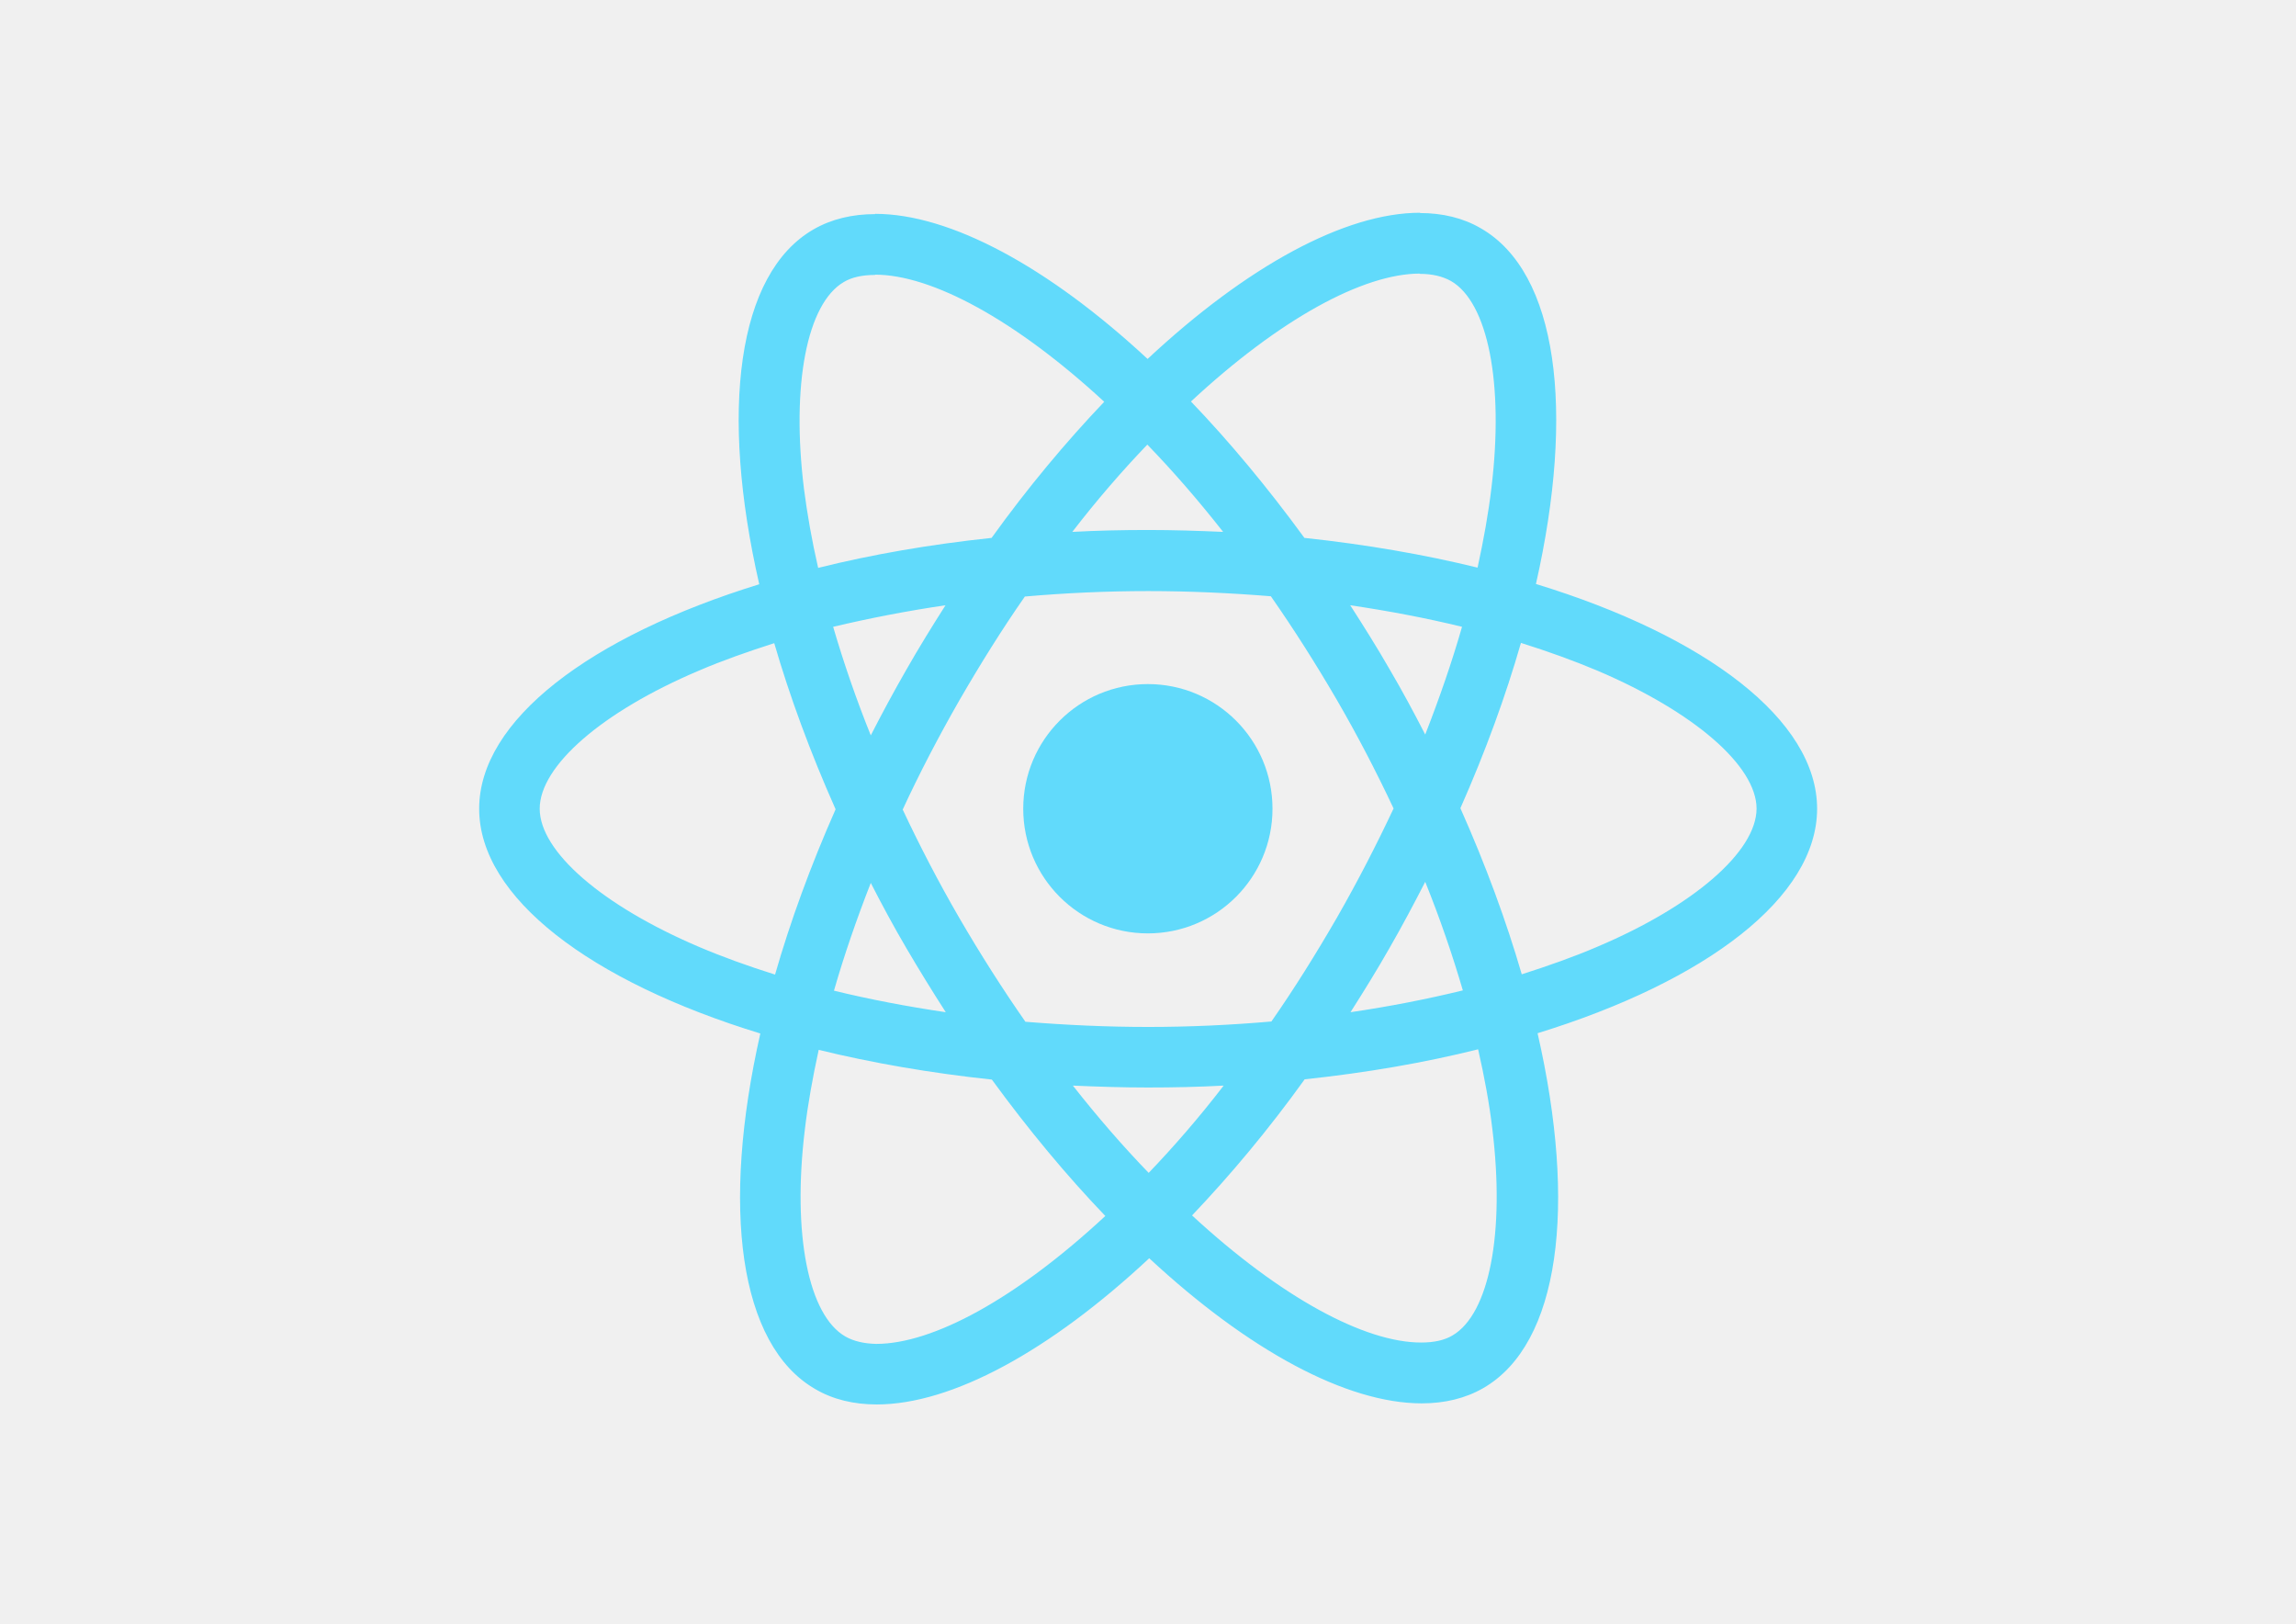
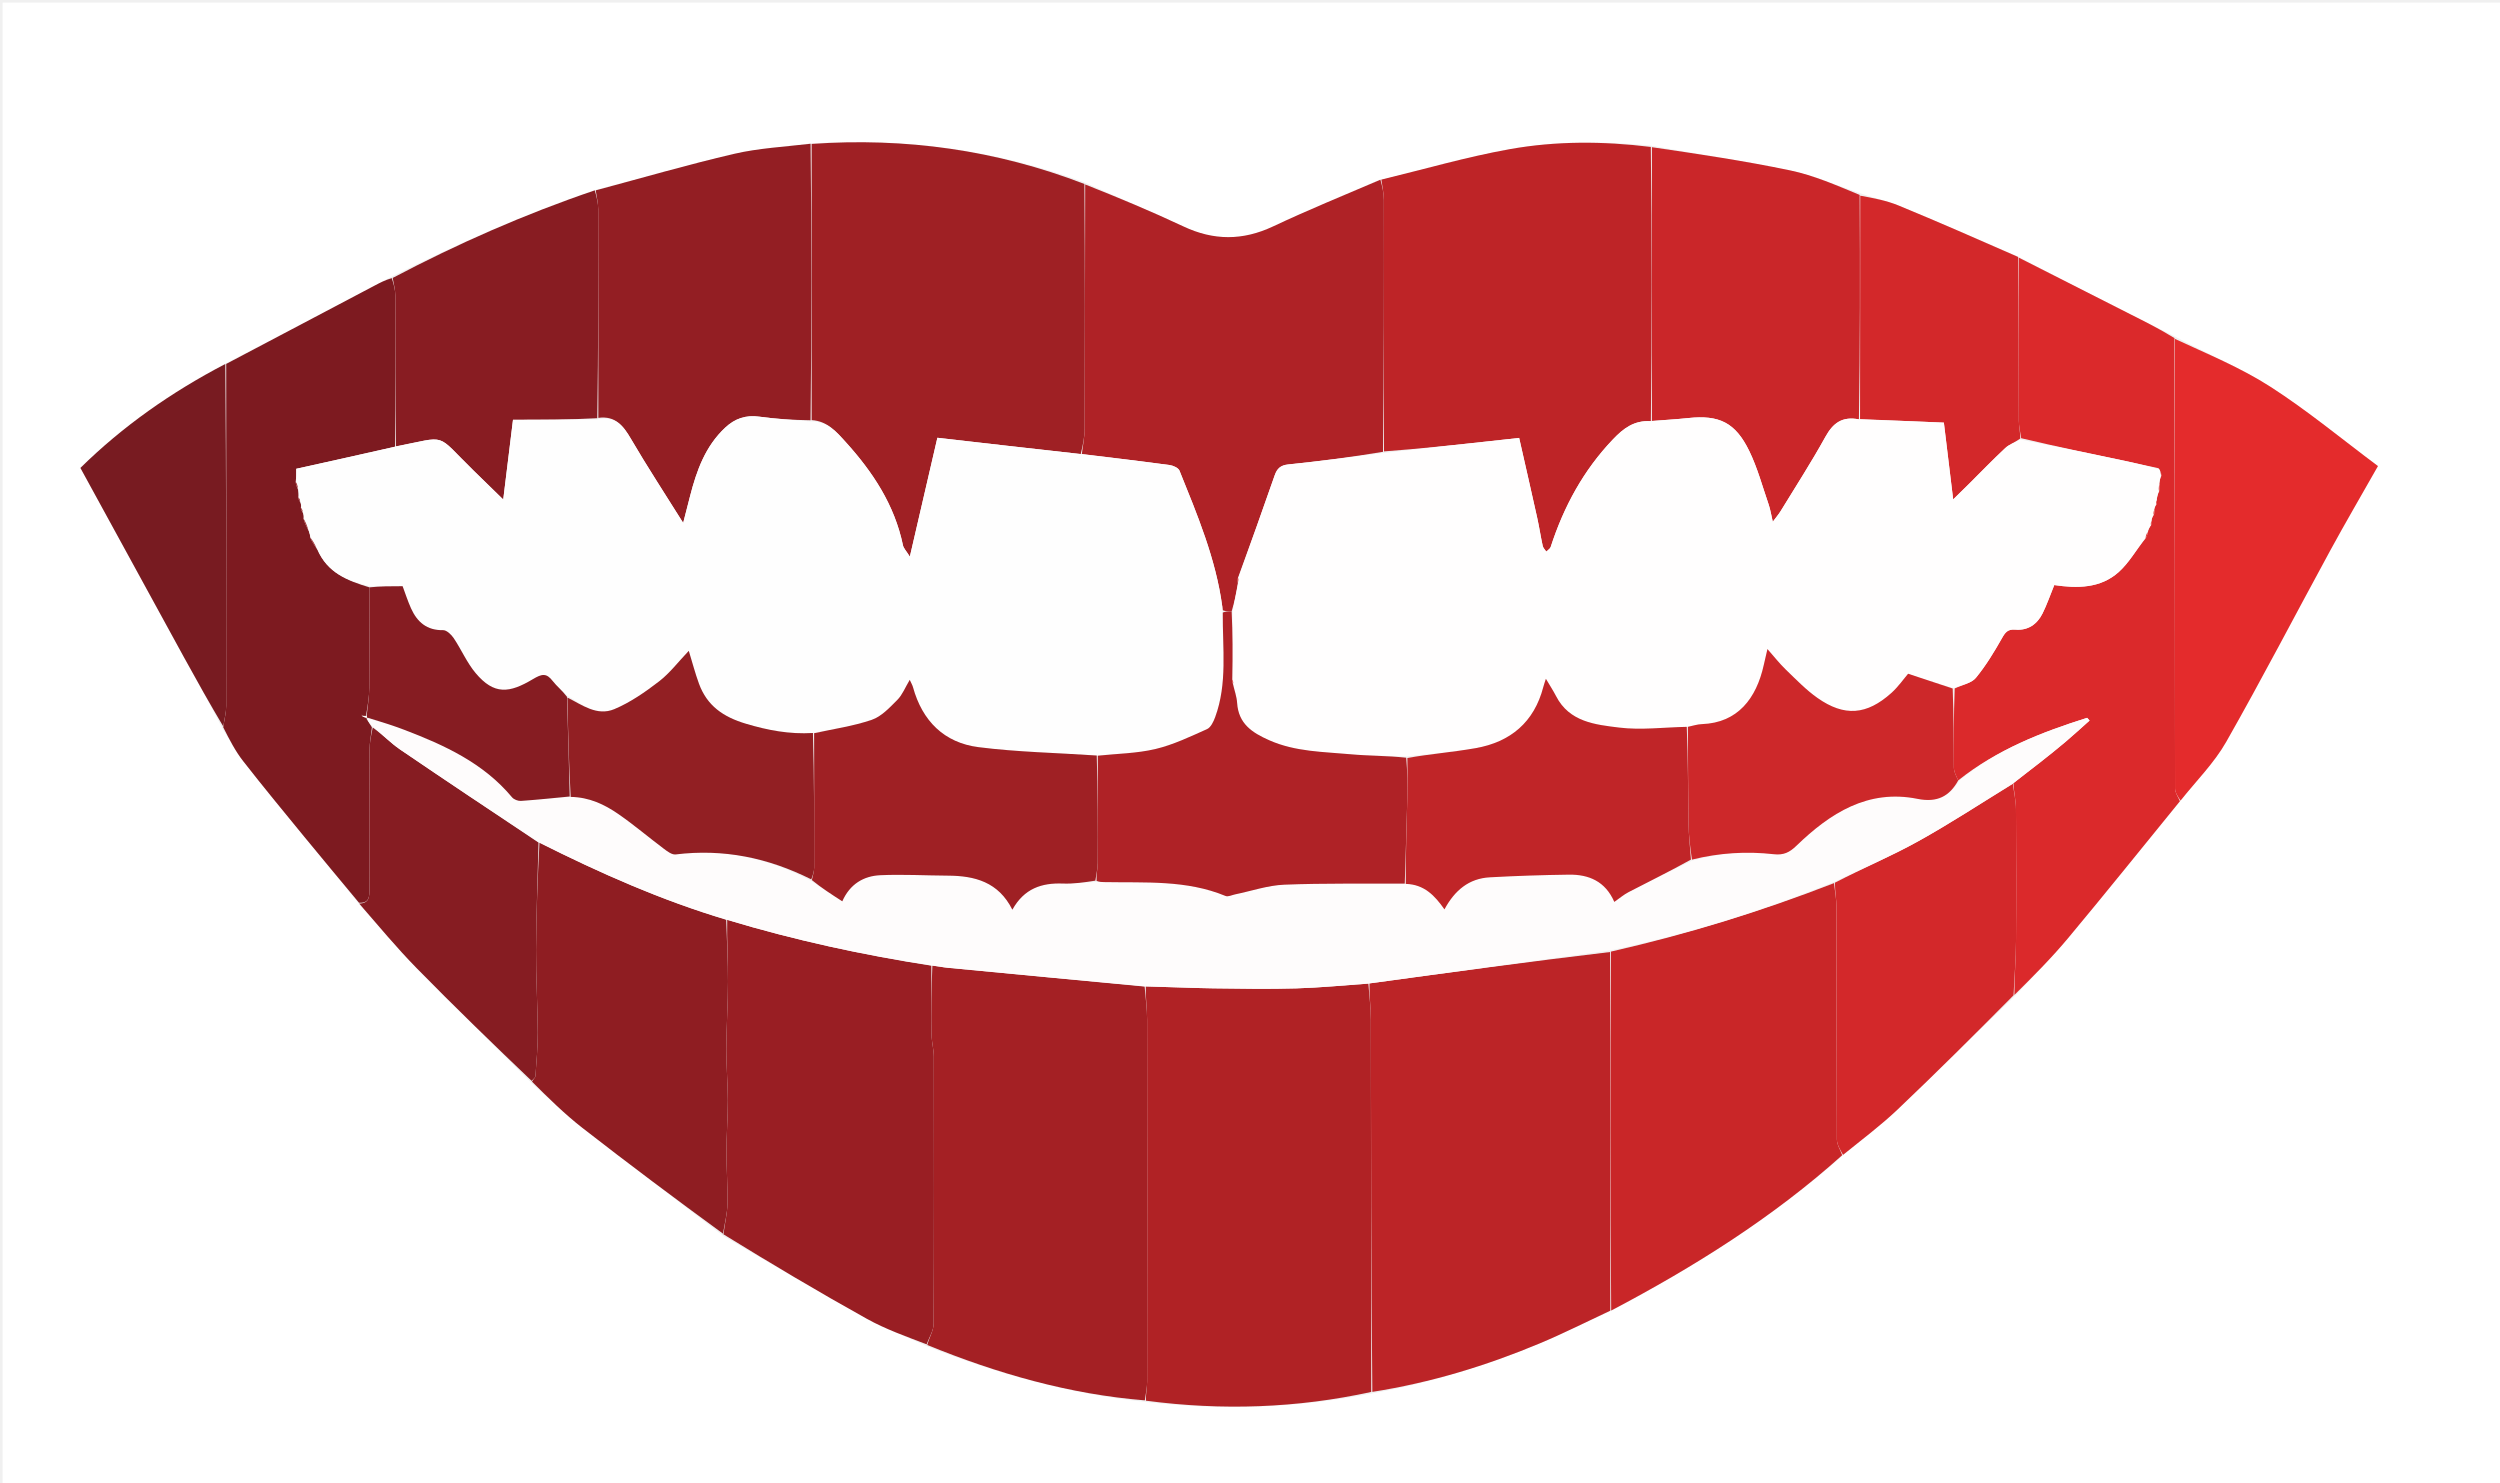
- <svg xmlns="http://www.w3.org/2000/svg" viewBox="0 0 841.9 595.3">
-   <g fill="#61DAFB">
-     <path d="M666.3 296.5c0-32.5-40.7-63.3-103.1-82.4 14.4-63.6 8-114.2-20.2-130.4-6.5-3.8-14.1-5.6-22.4-5.6v22.3c4.6 0 8.3.9 11.4 2.6 13.6 7.8 19.5 37.5 14.9 75.7-1.1 9.4-2.9 19.3-5.1 29.4-19.6-4.8-41-8.5-63.5-10.9-13.5-18.5-27.5-35.3-41.6-50 32.6-30.3 63.2-46.9 84-46.9V78c-27.5 0-63.5 19.6-99.9 53.6-36.4-33.8-72.4-53.2-99.9-53.2v22.3c20.7 0 51.4 16.5 84 46.6-14 14.7-28 31.4-41.3 49.9-22.6 2.4-44 6.1-63.6 11-2.3-10-4-19.7-5.2-29-4.7-38.2 1.1-67.9 14.6-75.8 3-1.8 6.9-2.6 11.5-2.6V78.5c-8.4 0-16 1.8-22.6 5.6-28.1 16.2-34.4 66.7-19.9 130.1-62.2 19.2-102.7 49.9-102.7 82.3 0 32.5 40.7 63.3 103.1 82.4-14.4 63.6-8 114.2 20.2 130.4 6.5 3.8 14.1 5.6 22.5 5.6 27.5 0 63.5-19.6 99.9-53.6 36.4 33.8 72.4 53.2 99.9 53.2 8.4 0 16-1.8 22.6-5.6 28.1-16.2 34.4-66.7 19.9-130.1 62-19.1 102.5-49.9 102.5-82.3zm-130.2-66.7c-3.7 12.9-8.3 26.2-13.5 39.5-4.1-8-8.4-16-13.1-24-4.6-8-9.5-15.8-14.4-23.4 14.2 2.1 27.9 4.7 41 7.9zm-45.8 106.5c-7.8 13.5-15.8 26.3-24.1 38.2-14.9 1.3-30 2-45.2 2-15.1 0-30.2-.7-45-1.9-8.3-11.9-16.4-24.6-24.2-38-7.6-13.1-14.5-26.4-20.8-39.8 6.2-13.4 13.2-26.8 20.7-39.9 7.8-13.5 15.8-26.3 24.1-38.2 14.9-1.3 30-2 45.2-2 15.1 0 30.2.7 45 1.9 8.3 11.9 16.4 24.6 24.2 38 7.6 13.1 14.5 26.4 20.8 39.8-6.3 13.4-13.2 26.8-20.7 39.9zm32.3-13c5.4 13.4 10 26.8 13.8 39.8-13.1 3.2-26.9 5.9-41.2 8 4.9-7.7 9.8-15.6 14.4-23.7 4.6-8 8.9-16.1 13-24.1zM421.2 430c-9.3-9.6-18.6-20.3-27.8-32 9 .4 18.2.7 27.5.7 9.4 0 18.7-.2 27.8-.7-9 11.7-18.3 22.4-27.5 32zm-74.4-58.9c-14.2-2.1-27.9-4.7-41-7.9 3.7-12.9 8.3-26.2 13.5-39.5 4.1 8 8.4 16 13.1 24 4.7 8 9.5 15.8 14.4 23.4zM420.7 163c9.3 9.6 18.6 20.3 27.8 32-9-.4-18.2-.7-27.5-.7-9.4 0-18.7.2-27.8.7 9-11.7 18.3-22.4 27.5-32zm-74 58.9c-4.9 7.7-9.8 15.6-14.4 23.7-4.6 8-8.9 16-13 24-5.4-13.4-10-26.8-13.8-39.8 13.1-3.1 26.9-5.8 41.2-7.9zm-90.5 125.2c-35.4-15.1-58.3-34.9-58.3-50.6 0-15.7 22.9-35.6 58.3-50.6 8.6-3.7 18-7 27.7-10.1 5.7 19.6 13.2 40 22.5 60.9-9.2 20.8-16.6 41.1-22.2 60.6-9.9-3.1-19.3-6.5-28-10.2zM310 490c-13.6-7.8-19.5-37.5-14.9-75.7 1.1-9.4 2.9-19.3 5.1-29.4 19.6 4.8 41 8.5 63.5 10.9 13.5 18.5 27.5 35.3 41.6 50-32.6 30.3-63.2 46.9-84 46.9-4.5-.1-8.3-1-11.3-2.7zm237.2-76.2c4.7 38.2-1.1 67.9-14.6 75.8-3 1.8-6.9 2.6-11.5 2.6-20.7 0-51.4-16.5-84-46.6 14-14.7 28-31.4 41.3-49.9 22.6-2.4 44-6.1 63.6-11 2.3 10.1 4.1 19.8 5.2 29.1zm38.5-66.7c-8.6 3.7-18 7-27.7 10.1-5.7-19.6-13.2-40-22.5-60.9 9.2-20.8 16.6-41.1 22.2-60.6 9.9 3.1 19.3 6.5 28.1 10.2 35.4 15.1 58.3 34.9 58.3 50.6-.1 15.7-23 35.6-58.4 50.6zM320.8 78.4z" />
-     <circle cx="420.9" cy="296.5" r="45.7" />
-     <path d="M520.5 78.1z" />
-   </g>
+ <svg xmlns="http://www.w3.org/2000/svg" version="1.1" id="Layer_1" x="0px" y="0px" width="100%" viewBox="0 0 961 570" enable-background="new 0 0 961 570" xml:space="preserve">
+   <path fill="#FFFFFF" opacity="1" stroke="none" d=" M625,571   C416.667,571 208.833,571 1,571   C1,381 1,191 1,1   C321.333,1 641.667,1 962,1   C962,191 962,381 962,571   C849.833,571 737.667,571 625,571  M204.397,416.375   C210.861,422.119 217.039,428.231 223.846,433.535   C241.668,447.421 259.764,460.954 278.119,475.147   C296.489,485.796 314.735,496.667 333.289,506.984   C340.491,510.988 348.39,513.741 356.475,517.571   C383.45,528.039 411.073,535.947 440.832,538.941   C469.773,542.294 498.545,541.298 527.983,535.525   C549.987,531.5 571.275,525.021 591.883,516.397   C601.067,512.555 609.967,508.033 619.679,503.729   C651.278,486.967 681.421,468.045 708.768,443.809   C715.657,438.082 722.883,432.711 729.367,426.556   C744.438,412.25 759.152,397.566 774.63,382.78   C781.402,375.447 788.493,368.38 794.881,360.727   C809.423,343.304 823.621,325.593 838.433,307.517   C844.264,300.117 851.127,293.303 855.732,285.205   C869.554,260.897 882.432,236.053 895.809,211.489   C901.526,200.993 907.565,190.672 914.09,179.154   C900.279,168.851 887.073,157.874 872.736,148.659   C861.228,141.263 848.348,136.003 835.717,129.195   C830.128,126.404 824.525,123.638 818.951,120.817   C804.625,113.565 790.312,106.289 775.521,98.514   C760.288,91.977 745.114,85.3 729.789,78.986   C725.104,77.056 720.008,76.121 714.657,74.14   C705.857,71.205 697.238,67.409 688.22,65.518   C670.597,61.824 652.751,59.194 634.144,55.932   C616.16,54.22 598.096,54.166 580.368,57.336   C563.745,60.307 547.443,65.069 530.259,69.12   C516.606,75.067 502.812,80.712 489.345,87.052   C477.697,92.535 466.544,92.519 454.934,87.055   C442.498,81.201 429.79,75.925 416.609,70.032   C382.796,57.607 347.91,52.816 311.167,55.189   C301.495,56.451 291.644,56.941 282.19,59.142   C264.338,63.297 246.716,68.437 228.265,73.186   C201.621,82.347 175.911,93.684 150.071,106.574   C148.046,107.647 146.022,108.722 143.996,109.791   C124.984,119.823 105.971,129.853 86.244,139.964   C65.875,150.742 47.194,163.835 30.907,179.874   C44.311,204.385 57.525,228.584 70.779,252.761   C75.723,261.778 80.761,270.743 85.743,280.402   C88.283,284.457 90.5,288.766 93.428,292.52   C101.101,302.358 109.048,311.984 116.957,321.637   C123.919,330.133 130.977,338.551 138.151,347.66   C145.474,355.854 152.499,364.341 160.185,372.18   C174.624,386.906 189.445,401.257 204.397,416.375  z" />
+   <path fill="#BC2427" opacity="1" stroke="none" d=" M618.995,503.819   C609.967,508.033 601.067,512.555 591.883,516.397   C571.275,525.021 549.987,531.5 527.523,535.04   C527.042,487.017 527.048,439.479 526.957,391.941   C526.948,387.333 526.332,382.725 526.423,378.017   C557.514,373.764 588.181,369.611 618.89,365.959   C618.953,412.247 618.974,458.033 618.995,503.819  z" />
+   <path fill="#B02225" opacity="1" stroke="none" d=" M525.998,378.118   C526.332,382.725 526.948,387.333 526.957,391.941   C527.048,439.479 527.042,487.017 527.098,535.064   C498.545,541.298 469.773,542.294 440.486,538.425   C440.426,535.623 440.961,533.338 440.963,531.052   C441.012,484.733 441.026,438.413 440.956,392.093   C440.95,387.808 440.331,383.523 440.44,379.175   C449.372,379.39 457.859,379.793 466.351,379.914   C476.991,380.066 487.642,380.237 498.274,379.932   C507.525,379.665 516.757,378.748 525.998,378.118  z" />
+   <path fill="#A42024" opacity="1" stroke="none" d=" M439.996,379.238   C440.331,383.523 440.95,387.808 440.956,392.093   C441.026,438.413 441.012,484.733 440.963,531.052   C440.961,533.338 440.426,535.623 440.07,538.302   C411.073,535.947 383.45,528.039 356.434,517.014   C357.262,513.929 358.875,511.406 358.888,508.874   C359.055,474.648 359.022,440.421 358.959,406.195   C358.954,403.413 358.139,400.637 358.097,397.852   C357.962,388.97 358.015,380.086 358.399,371.167   C360.603,371.424 362.394,371.821 364.206,371.995   C389.468,374.427 414.732,376.829 439.996,379.238  z" />
+   <path fill="#9F2024" opacity="1" stroke="none" d=" M311.998,55.319   C347.91,52.816 382.796,57.607 416.85,70.722   C417.061,102.508 417.064,133.603 416.95,164.699   C416.938,167.973 416.239,171.246 415.417,174.536   C396.839,172.472 378.703,170.39 360.328,168.281   C356.843,183.326 353.434,198.044 349.744,213.971   C348.372,211.763 347.339,210.77 347.098,209.612   C343.882,194.098 335.503,181.445 325.109,169.954   C321.582,166.054 318.056,161.838 311.999,161.49   C311.999,125.807 311.999,90.563 311.998,55.319  z" />
+   <path fill="#DB292B" opacity="1" stroke="none" d=" M775.994,99.022   C790.312,106.289 804.625,113.565 818.951,120.817   C824.525,123.638 830.128,126.404 835.875,129.977   C836.021,188.205 835.995,245.651 836.082,303.097   C836.085,304.732 837.305,306.365 837.958,307.999   C823.621,325.593 809.423,343.304 794.881,360.727   C788.493,368.38 781.402,375.447 774.316,382.471   C774.335,375.4 774.899,368.64 774.954,361.877   C775.093,344.947 775.065,328.016 774.943,311.086   C774.92,307.822 774.161,304.564 773.938,301.057   C777.56,298.186 781.011,295.593 784.402,292.926   C787.663,290.36 790.91,287.774 794.074,285.091   C797.185,282.454 800.185,279.684 803.233,276.972   C802.919,276.627 802.604,276.281 802.289,275.935   C784.71,281.494 767.642,288.106 752.759,299.97   C751.901,298.254 751.079,296.636 751.061,295.009   C750.947,284.945 751.015,274.878 751.386,264.643   C754.4,263.21 757.852,262.606 759.536,260.551   C763.368,255.877 766.557,250.618 769.545,245.335   C770.843,243.04 771.816,241.777 774.713,242.026   C779.506,242.439 783.073,240 785.163,235.792   C786.841,232.413 788.068,228.811 789.662,224.898   C798.419,226.2 807.406,226.224 814.472,219.857   C818.445,216.276 821.192,211.333 824.805,206.891   C825.348,205.973 825.577,205.168 825.771,204.036   C826.039,203.142 826.342,202.574 826.875,201.94   C827.128,201.268 827.152,200.663 827.138,199.689   C827.308,198.881 827.515,198.443 827.944,197.93   C828.169,197.257 828.172,196.658 828.136,195.689   C828.302,194.882 828.507,194.444 828.934,193.932   C829.166,193.26 829.175,192.66 829.129,191.663   C829.293,190.511 829.512,189.756 829.982,188.902   C830.217,187.888 830.201,186.975 830.112,185.672   C830.211,184.523 830.382,183.764 830.837,182.911   C830.799,181.862 830.477,180.907 829.741,179.985   C825.18,179.068 821.046,178.059 816.884,177.181   C803.594,174.378 790.294,171.624 776.936,168.445   C776.583,165.931 776.045,163.821 776.038,161.711   C775.973,140.815 775.996,119.918 775.994,99.022  z" />
+   <path fill="#BE2427" opacity="1" stroke="none" d=" M530.999,69.043   C547.443,65.069 563.745,60.307 580.368,57.336   C598.096,54.166 616.16,54.22 634.572,56.488   C634.999,91.962 634.998,126.88 634.587,161.895   C628.121,161.525 624.052,164.669 620.052,168.857   C608.68,180.759 601.116,194.739 596.082,210.257   C595.855,210.957 594.964,211.442 594.383,212.027   C593.915,211.306 593.194,210.64 593.022,209.854   C592.24,206.286 591.703,202.664 590.912,199.097   C588.652,188.9 586.312,178.721 583.96,168.34   C580.051,168.772 576.607,169.16 573.161,169.534   C559.441,171.022 545.72,172.505 532,173.522   C532,140.994 532.023,108.933 531.957,76.872   C531.951,74.262 531.333,71.653 530.999,69.043  z" />
+   <path fill="#AF2226" opacity="1" stroke="none" d=" M530.629,69.082   C531.333,71.653 531.951,74.262 531.957,76.872   C532.023,108.933 532,140.994 531.621,173.678   C519.227,175.74 507.224,177.291 495.189,178.535   C492.233,178.841 490.9,180.108 489.987,182.73   C485.415,195.862 480.719,208.951 475.874,222.13   C475.714,222.75 475.748,223.295 475.82,224.246   C475.178,228.101 474.497,231.55 473.447,234.999   C472.089,234.999 471.101,234.999 470.016,234.589   C469.898,233.846 469.894,233.511 469.85,233.181   C467.379,214.816 460.251,197.901 453.397,180.92   C452.957,179.832 450.928,178.944 449.531,178.754   C438.321,177.235 427.086,175.906 415.858,174.519   C416.239,171.246 416.938,167.973 416.95,164.699   C417.064,133.603 417.061,102.508 417.146,70.905   C429.79,75.925 442.498,81.201 454.934,87.055   C466.544,92.519 477.697,92.535 489.345,87.052   C502.812,80.712 516.606,75.067 530.629,69.082  z" />
+   <path fill="#C92628" opacity="1" stroke="none" d=" M619.337,503.774   C618.974,458.033 618.953,412.247 619.227,365.801   C648.816,359.069 677.275,350.263 705.01,339.47   C705.347,342.836 705.95,345.781 705.957,348.728   C706.027,378.48 705.958,408.232 706.092,437.984   C706.101,440.012 707.431,442.033 708.146,444.057   C681.421,468.045 651.278,486.967 619.337,503.774  z" />
+   <path fill="#991E23" opacity="1" stroke="none" d=" M357.996,371.203   C358.015,380.086 357.962,388.97 358.097,397.852   C358.139,400.637 358.954,403.413 358.959,406.195   C359.022,440.421 359.055,474.648 358.888,508.874   C358.875,511.406 357.262,513.929 356.182,516.76   C348.39,513.741 340.491,510.988 333.289,506.984   C314.735,496.667 296.489,485.796 278.098,474.47   C278.63,470.072 279.575,466.359 279.649,462.629   C279.779,456.027 279.227,449.413 279.243,442.805   C279.259,436.2 279.792,429.595 279.783,422.99   C279.773,416.384 279.165,409.778 279.195,403.173   C279.234,394.569 279.831,385.966 279.839,377.362   C279.847,369.426 279.394,361.49 279.542,353.593   C305.521,361.432 331.586,367.083 357.996,371.203  z" />
+   <path fill="#7D1A20" opacity="1" stroke="none" d=" M86.959,139.884   C105.971,129.853 124.984,119.823 143.996,109.791   C146.022,108.722 148.046,107.647 150.591,106.92   C151.408,109.38 151.948,111.491 151.962,113.606   C152.091,132.923 152.128,152.24 151.848,171.715   C138.959,174.65 126.416,177.428 113.883,180.204   C113.883,182.125 113.883,183.6 113.656,185.243   C113.756,186.273 114.081,187.134 114.599,188.347   C114.817,189.492 114.843,190.285 114.67,191.203   C114.746,191.886 115.019,192.443 115.516,193.303   C115.773,194.098 115.806,194.591 115.646,195.211   C115.722,195.894 115.992,196.45 116.491,197.304   C116.762,198.096 116.804,198.589 116.625,199.283   C117.107,200.988 117.81,202.491 118.718,204.235   C119.065,205.084 119.207,205.691 119.264,206.674   C120.021,208.36 120.863,209.67 121.964,211.234   C125.874,220.298 133.643,223.23 141.992,225.783   C141.995,238.946 142.073,251.662 141.952,264.376   C141.918,267.963 141.304,271.544 140.668,275.191   C139.993,275.236 139.605,275.217 139.13,275.034   C138.943,274.802 138.843,274.735 138.743,274.669   C138.894,274.852 139.046,275.036 139.403,275.396   C140.091,275.733 140.574,275.893 141.042,276.015   C141.028,275.977 140.963,275.928 140.879,276.259   C141.517,277.444 142.239,278.299 142.959,279.566   C142.638,282.762 142.056,285.544 142.043,288.328   C141.959,306.131 141.981,323.933 142.019,341.736   C142.025,344.618 141.977,347.263 137.992,347.003   C130.977,338.551 123.919,330.133 116.957,321.637   C109.048,311.984 101.101,302.358 93.428,292.52   C90.5,288.766 88.283,284.457 85.822,279.59   C86.267,276.335 86.95,273.89 86.953,271.446   C87.004,227.592 86.972,183.738 86.959,139.884  z" />
+   <path fill="#931E23" opacity="1" stroke="none" d=" M311.583,55.254   C311.999,90.563 311.999,125.807 311.571,161.551   C304.72,161.447 298.27,161.05 291.885,160.171   C286.695,159.456 282.51,160.874 278.75,164.401   C271.133,171.545 267.804,180.839 265.293,190.579   C264.497,193.664 263.707,196.751 262.614,201.003   C255.436,189.529 248.723,179.285 242.551,168.724   C239.589,163.655 236.574,159.735 230.001,160.626   C230.001,133.596 230.026,107.041 229.956,80.487   C229.95,78.046 229.332,75.607 228.998,73.168   C246.716,68.437 264.338,63.297 282.19,59.142   C291.644,56.941 301.495,56.451 311.583,55.254  z" />
+   <path fill="#CA2629" opacity="1" stroke="none" d=" M634.997,161.797   C634.998,126.88 634.999,91.962 634.999,56.584   C652.751,59.194 670.597,61.824 688.22,65.518   C697.238,67.409 705.857,71.205 714.849,74.921   C715.029,104.169 715.015,132.636 714.566,161.199   C708.065,159.951 704.579,162.677 701.666,167.95   C696.294,177.671 690.251,187.022 684.454,196.507   C683.725,197.699 682.794,198.767 681.458,200.564   C680.805,197.771 680.521,195.817 679.889,193.983   C677.513,187.088 675.609,179.949 672.447,173.426   C667.091,162.377 660.834,159.433 648.904,160.709   C644.282,161.203 639.633,161.442 634.997,161.797  z" />
+   <path fill="#8F1D22" opacity="1" stroke="none" d=" M279.144,353.554   C279.394,361.49 279.847,369.426 279.839,377.362   C279.831,385.966 279.234,394.569 279.195,403.173   C279.165,409.778 279.773,416.384 279.783,422.99   C279.792,429.595 279.259,436.2 279.243,442.805   C279.227,449.413 279.779,456.027 279.649,462.629   C279.575,466.359 278.63,470.072 277.914,474.211   C259.764,460.954 241.668,447.421 223.846,433.535   C217.039,428.231 210.861,422.119 204.502,415.791   C205.026,414.714 205.777,414.245 205.813,413.726   C206.199,408.128 206.747,402.52 206.718,396.918   C206.663,386.319 206.005,375.721 206.063,365.125   C206.139,351.376 206.67,337.631 207.365,323.922   C230.768,335.67 254.333,346.115 279.144,353.554  z" />
+   <path fill="#E42B2C" opacity="1" stroke="none" d=" M838.196,307.758   C837.305,306.365 836.085,304.732 836.082,303.097   C835.995,245.651 836.021,188.205 836.055,130.276   C848.348,136.003 861.228,141.263 872.736,148.659   C887.073,157.874 900.279,168.851 914.09,179.154   C907.565,190.672 901.526,200.993 895.809,211.489   C882.432,236.053 869.554,260.897 855.732,285.205   C851.127,293.303 844.264,300.117 838.196,307.758  z" />
+   <path fill="#D3282A" opacity="1" stroke="none" d=" M708.457,443.933   C707.431,442.033 706.101,440.012 706.092,437.984   C705.958,408.232 706.027,378.48 705.957,348.728   C705.95,345.781 705.347,342.836 705.337,339.308   C716.215,333.669 727.046,329.1 737.268,323.431   C749.694,316.539 761.607,308.721 773.741,301.303   C774.161,304.564 774.92,307.822 774.943,311.086   C775.065,328.016 775.093,344.947 774.954,361.877   C774.899,368.64 774.335,375.4 774.006,382.598   C759.152,397.566 744.438,412.25 729.367,426.556   C722.883,432.711 715.657,438.082 708.457,443.933  z" />
+   <path fill="#881C22" opacity="1" stroke="none" d=" M228.632,73.177   C229.332,75.607 229.95,78.046 229.956,80.487   C230.026,107.041 230.001,133.596 229.59,160.757   C218.588,161.364 207.996,161.364 197.197,161.364   C195.897,171.991 194.741,181.436 193.446,192.017   C189.137,187.813 185.628,184.39 182.119,180.967   C166.919,166.137 172.606,167.692 152.192,171.557   C152.128,152.24 152.091,132.923 151.962,113.606   C151.948,111.491 151.408,109.38 150.952,106.834   C175.911,93.684 201.621,82.347 228.632,73.177  z" />
+   <path fill="#861C22" opacity="1" stroke="none" d=" M207.005,323.884   C206.67,337.631 206.139,351.376 206.063,365.125   C206.005,375.721 206.663,386.319 206.718,396.918   C206.747,402.52 206.199,408.128 205.813,413.726   C205.777,414.245 205.026,414.714 204.357,415.485   C189.445,401.257 174.624,386.906 160.185,372.18   C152.499,364.341 145.474,355.854 138.071,347.331   C141.977,347.263 142.025,344.618 142.019,341.736   C141.981,323.933 141.959,306.131 142.043,288.328   C142.056,285.544 142.638,282.762 143.276,279.659   C146.979,282.279 150.11,285.59 153.788,288.099   C171.446,300.146 189.252,311.976 207.005,323.884  z" />
+   <path fill="#D3282A" opacity="1" stroke="none" d=" M715.001,161.103   C715.015,132.636 715.029,104.169 715.072,75.216   C720.008,76.121 725.104,77.056 729.789,78.986   C745.114,85.3 760.288,91.977 775.758,98.768   C775.996,119.918 775.973,140.815 776.038,161.711   C776.045,163.821 776.583,165.931 776.589,168.573   C774.462,170.125 772.324,170.829 770.833,172.223   C765.968,176.771 761.343,181.575 756.618,186.273   C754.944,187.937 753.246,189.576 750.798,191.972   C749.503,181.288 748.369,171.923 747.222,162.46   C736.214,161.997 725.607,161.55 715.001,161.103  z" />
+   <path fill="#781B21" opacity="1" stroke="none" d=" M86.602,139.924   C86.972,183.738 87.004,227.592 86.953,271.446   C86.95,273.89 86.267,276.335 85.829,279.255   C80.761,270.743 75.723,261.778 70.779,252.761   C57.525,228.584 44.311,204.385 30.907,179.874   C47.194,163.835 65.875,150.742 86.602,139.924  z" />
+   <path fill="#FEFCFC" opacity="1" stroke="none" d=" M207.365,323.922   C189.252,311.976 171.446,300.146 153.788,288.099   C150.11,285.59 146.979,282.279 143.278,279.245   C142.239,278.299 141.517,277.444 141.271,276.225   C146.295,277.408 150.898,278.815 155.384,280.529   C170.894,286.454 185.842,293.294 196.837,306.486   C197.544,307.334 199.129,307.945 200.251,307.869   C206.511,307.44 212.755,306.764 219.363,306.333   C226.517,306.427 232.386,309.249 237.735,312.945   C243.731,317.089 249.3,321.848 255.138,326.227   C256.49,327.241 258.281,328.62 259.7,328.446   C278.049,326.194 295.24,329.694 311.715,338.574   C315.806,341.331 319.671,343.818 323.776,346.46   C326.702,339.841 331.964,336.708 338.447,336.426   C347.08,336.051 355.75,336.547 364.404,336.596   C374.683,336.655 383.805,339.004 389.152,349.682   C393.71,341.509 400.435,339.336 408.538,339.632   C412.677,339.783 416.843,339.191 421.46,339.017   C422.753,339.091 423.585,339.061 424.415,339.077   C440.141,339.386 456.035,338.162 471.106,344.414   C472.074,344.816 473.537,344.054 474.763,343.802   C481.069,342.507 487.339,340.327 493.686,340.073   C509.101,339.459 524.552,339.738 540.379,339.769   C547.47,339.958 551.542,344.265 555.245,349.561   C559.204,342.204 564.691,337.684 572.656,337.242   C582.775,336.681 592.912,336.358 603.046,336.214   C610.714,336.104 617.07,338.735 620.545,346.692   C622.524,345.317 624.168,343.889 626.048,342.919   C633.992,338.818 642.007,334.853 650.387,330.842   C660.959,327.8 671.396,327.187 681.855,328.36   C685.657,328.786 687.911,327.644 690.496,325.146   C703.471,312.608 717.994,303.242 737.128,307.088   C744.716,308.613 749.419,306.05 753.168,300.063   C767.642,288.106 784.71,281.494 802.289,275.935   C802.604,276.281 802.919,276.627 803.233,276.972   C800.185,279.684 797.185,282.454 794.074,285.091   C790.91,287.774 787.663,290.36 784.402,292.926   C781.011,295.593 777.56,298.186 773.938,301.057   C761.607,308.721 749.694,316.539 737.268,323.431   C727.046,329.1 716.215,333.669 705.327,338.888   C677.275,350.263 648.816,359.069 619.185,365.3   C588.181,369.611 557.514,373.764 526.423,378.017   C516.757,378.748 507.525,379.665 498.274,379.932   C487.642,380.237 476.991,380.066 466.351,379.914   C457.859,379.793 449.372,379.39 440.44,379.175   C414.732,376.829 389.468,374.427 364.206,371.995   C362.394,371.821 360.603,371.424 358.399,371.167   C331.586,367.083 305.521,361.432 279.542,353.593   C254.333,346.115 230.768,335.67 207.365,323.922  z" />
+   <path fill="#FEFEFE" opacity="1" stroke="none" d=" M151.848,171.715   C172.606,167.692 166.919,166.137 182.119,180.967   C185.628,184.39 189.137,187.813 193.446,192.017   C194.741,181.436 195.897,171.991 197.197,161.364   C207.996,161.364 218.588,161.364 229.591,161.232   C236.574,159.735 239.589,163.655 242.551,168.724   C248.723,179.285 255.436,189.529 262.614,201.003   C263.707,196.751 264.497,193.664 265.293,190.579   C267.804,180.839 271.133,171.545 278.75,164.401   C282.51,160.874 286.695,159.456 291.885,160.171   C298.27,161.05 304.72,161.447 311.571,161.99   C318.056,161.838 321.582,166.054 325.109,169.954   C335.503,181.445 343.882,194.098 347.098,209.612   C347.339,210.77 348.372,211.763 349.744,213.971   C353.434,198.044 356.843,183.326 360.328,168.281   C378.703,170.39 396.839,172.472 415.417,174.536   C427.086,175.906 438.321,177.235 449.531,178.754   C450.928,178.944 452.957,179.832 453.397,180.92   C460.251,197.901 467.379,214.816 469.85,233.181   C469.894,233.511 469.898,233.846 469.943,235.052   C469.925,249.251 471.882,262.732 467.104,275.693   C466.472,277.409 465.431,279.63 463.982,280.276   C457.509,283.159 450.997,286.301 444.16,287.922   C436.974,289.625 429.402,289.703 421.587,290.422   C406.154,289.375 391.041,289.106 376.136,287.207   C362.941,285.526 354.516,277.134 350.953,264.156   C350.731,263.348 350.274,262.604 349.706,261.338   C347.937,264.292 346.888,267.08 344.972,269.003   C342.028,271.959 338.863,275.416 335.12,276.699   C327.98,279.147 320.366,280.211 312.492,281.765   C303.367,282.298 295.18,280.718 286.783,278.219   C278.022,275.613 271.799,271.318 268.683,262.816   C267.231,258.855 266.168,254.752 264.767,250.186   C260.734,254.411 257.469,258.749 253.323,261.944   C248.001,266.044 242.3,270.009 236.157,272.591   C229.484,275.397 223.714,270.956 217.981,267.344   C216.031,265.328 213.998,263.779 212.493,261.823   C210.043,258.639 208.337,258.984 204.831,261.078   C195.803,266.47 189.952,267.225 182.817,258.724   C179.459,254.723 177.346,249.698 174.407,245.313   C173.486,243.939 171.691,242.21 170.326,242.235   C164.059,242.351 160.357,239.101 157.99,233.841   C156.713,231.005 155.769,228.019 154.763,225.336   C150.273,225.336 146.131,225.336 141.99,225.336   C133.643,223.23 125.874,220.298 121.926,210.907   C120.87,208.982 120.11,207.64 119.35,206.298   C119.207,205.691 119.065,205.084 118.72,203.906   C117.96,201.917 117.403,200.5 116.846,199.082   C116.804,198.589 116.762,198.096 116.586,197.056   C116.248,196.035 116.044,195.559 115.84,195.084   C115.806,194.591 115.773,194.098 115.61,193.055   C115.277,192.03 115.073,191.553 114.869,191.077   C114.843,190.285 114.817,189.492 114.699,188.052   C114.367,186.629 114.125,185.852 113.883,185.075   C113.883,183.6 113.883,182.125 113.883,180.204   C126.416,177.428 138.959,174.65 151.848,171.715  z" />
+   <path fill="#FFFEFE" opacity="1" stroke="none" d=" M714.566,161.199   C725.607,161.55 736.214,161.997 747.222,162.46   C748.369,171.923 749.503,181.288 750.798,191.972   C753.246,189.576 754.944,187.937 756.618,186.273   C761.343,181.575 765.968,176.771 770.833,172.223   C772.324,170.829 774.462,170.125 776.651,168.978   C790.294,171.624 803.594,174.378 816.884,177.181   C821.046,178.059 825.18,179.068 829.934,180.333   C830.546,181.434 830.55,182.219 830.554,183.005   C830.382,183.764 830.211,184.523 829.935,185.93   C829.798,187.386 829.764,188.194 829.731,189.002   C829.512,189.756 829.293,190.511 828.952,191.866   C828.791,192.98 828.752,193.493 828.712,194.005   C828.507,194.444 828.302,194.882 827.955,195.891   C827.782,196.976 827.752,197.49 827.722,198.005   C827.515,198.443 827.308,198.881 826.958,199.887   C826.757,200.971 826.701,201.489 826.645,202.007   C826.342,202.574 826.039,203.142 825.507,204.206   C825.017,205.471 824.754,206.238 824.492,207.004   C821.192,211.333 818.445,216.276 814.472,219.857   C807.406,226.224 798.419,226.2 789.662,224.898   C788.068,228.811 786.841,232.413 785.163,235.792   C783.073,240 779.506,242.439 774.713,242.026   C771.816,241.777 770.843,243.04 769.545,245.335   C766.557,250.618 763.368,255.877 759.536,260.551   C757.852,262.606 754.4,263.21 750.977,264.498   C745.116,262.84 740.028,261.156 733.479,258.989   C731.843,260.895 729.731,263.965 727.036,266.384   C717.575,274.876 708.971,275.557 698.643,268.295   C694.205,265.175 690.374,261.161 686.437,257.375   C684.092,255.121 682.077,252.523 679.406,249.504   C678.801,252.121 678.386,253.843 678.005,255.573   C675.162,268.49 667.98,277.863 654.185,278.354   C652.39,278.418 650.614,279.034 648.393,279.399   C639.436,279.583 630.797,280.717 622.425,279.684   C613.265,278.554 603.274,277.57 598.153,267.604   C597.078,265.512 595.779,263.537 594.24,260.928   C593.741,262.508 593.459,263.275 593.255,264.063   C589.731,277.633 580.633,285.238 567.183,287.599   C558.531,289.117 549.735,289.821 540.545,290.788   C533.11,290.464 526.103,290.576 519.165,289.939   C508.632,288.971 497.963,289.008 487.908,284.56   C481.26,281.619 476.065,278.197 475.548,270.196   C475.39,267.751 474.503,265.352 474.067,262.721   C474.058,262.063 473.932,261.615 473.852,260.691   C473.872,251.808 473.844,243.404 473.817,234.999   C474.497,231.55 475.178,228.101 475.976,224.058   C476.084,222.995 476.076,222.525 476.067,222.055   C480.719,208.951 485.415,195.862 489.987,182.73   C490.9,180.108 492.233,178.841 495.189,178.535   C507.224,177.291 519.227,175.74 531.62,174.146   C545.72,172.505 559.441,171.022 573.161,169.534   C576.607,169.16 580.051,168.772 583.96,168.34   C586.312,178.721 588.652,188.9 590.912,199.097   C591.703,202.664 592.24,206.286 593.022,209.854   C593.194,210.64 593.915,211.306 594.383,212.027   C594.964,211.442 595.855,210.957 596.082,210.257   C601.116,194.739 608.68,180.759 620.052,168.857   C624.052,164.669 628.121,161.525 634.587,161.895   C639.633,161.442 644.282,161.203 648.904,160.709   C660.834,159.433 667.091,162.377 672.447,173.426   C675.609,179.949 677.513,187.088 679.889,193.983   C680.521,195.817 680.805,197.771 681.458,200.564   C682.794,198.767 683.725,197.699 684.454,196.507   C690.251,187.022 696.294,177.671 701.666,167.95   C704.579,162.677 708.065,159.951 714.566,161.199  z" />
+   <path fill="#CD282A" opacity="1" stroke="none" d=" M648.828,279.394   C650.614,279.034 652.39,278.418 654.185,278.354   C667.98,277.863 675.162,268.49 678.005,255.573   C678.386,253.843 678.801,252.121 679.406,249.504   C682.077,252.523 684.092,255.121 686.437,257.375   C690.374,261.161 694.205,265.175 698.643,268.295   C708.971,275.557 717.575,274.876 727.036,266.384   C729.731,263.965 731.843,260.895 733.479,258.989   C740.028,261.156 745.116,262.84 750.613,264.668   C751.015,274.878 750.947,284.945 751.061,295.009   C751.079,296.636 751.901,298.254 752.759,299.97   C749.419,306.05 744.716,308.613 737.128,307.088   C717.994,303.242 703.471,312.608 690.496,325.146   C687.911,327.644 685.657,328.786 681.855,328.36   C671.396,327.187 660.959,327.8 650.386,330.439   C649.667,325.501 649.122,320.973 649.055,316.437   C648.872,304.091 648.89,291.742 648.828,279.394  z" />
+   <path fill="#E42B2C" opacity="1" stroke="none" d=" M829.982,188.902   C829.764,188.194 829.798,187.386 830.008,186.32   C830.201,186.975 830.217,187.888 829.982,188.902  z" />
+   <path fill="#E42B2C" opacity="1" stroke="none" d=" M830.837,182.911   C830.55,182.219 830.546,181.434 830.348,180.3   C830.477,180.907 830.799,181.862 830.837,182.911  z" />
+   <path fill="#E42B2C" opacity="1" stroke="none" d=" M824.805,206.891   C824.754,206.238 825.017,205.471 825.543,204.533   C825.577,205.168 825.348,205.973 824.805,206.891  z" />
+   <path fill="#E42B2C" opacity="1" stroke="none" d=" M826.875,201.94   C826.701,201.489 826.757,200.971 826.994,200.256   C827.152,200.663 827.128,201.268 826.875,201.94  z" />
+   <path fill="#E42B2C" opacity="1" stroke="none" d=" M827.944,197.93   C827.752,197.49 827.782,196.976 827.994,196.26   C828.172,196.658 828.169,197.257 827.944,197.93  z" />
+   <path fill="#E42B2C" opacity="1" stroke="none" d=" M828.934,193.932   C828.752,193.493 828.791,192.98 829.008,192.264   C829.175,192.66 829.166,193.26 828.934,193.932  z" />
+   <path fill="#AF2226" opacity="1" stroke="none" d=" M473.447,234.999   C473.844,243.404 473.872,251.808 473.677,260.786   C473.62,261.884 473.785,262.408 473.949,262.932   C474.503,265.352 475.39,267.751 475.548,270.196   C476.065,278.197 481.26,281.619 487.908,284.56   C497.963,289.008 508.632,288.971 519.165,289.939   C526.103,290.576 533.11,290.464 540.544,291.265   C541.001,296.672 541.099,301.503 540.98,306.329   C540.706,317.44 540.326,328.548 539.989,339.657   C524.552,339.738 509.101,339.459 493.686,340.073   C487.339,340.327 481.069,342.507 474.763,343.802   C473.537,344.054 472.074,344.816 471.106,344.414   C456.035,338.162 440.141,339.386 424.415,339.077   C423.585,339.061 422.753,339.091 421.517,338.607   C421.408,336.004 421.949,333.895 421.96,331.784   C422.037,318.02 421.999,304.255 421.998,290.491   C429.402,289.703 436.974,289.625 444.16,287.922   C450.997,286.301 457.509,283.159 463.982,280.276   C465.431,279.63 466.472,277.409 467.104,275.693   C471.882,262.732 469.925,249.251 470.039,235.462   C471.101,234.999 472.089,234.999 473.447,234.999  z" />
+   <path fill="#E42B2C" opacity="1" stroke="none" d=" M475.874,222.13   C476.076,222.525 476.084,222.995 475.937,223.652   C475.748,223.295 475.714,222.75 475.874,222.13  z" />
+   <path fill="#861C22" opacity="1" stroke="none" d=" M141.992,225.783   C146.131,225.336 150.273,225.336 154.763,225.336   C155.769,228.019 156.713,231.005 157.99,233.841   C160.357,239.101 164.059,242.351 170.326,242.235   C171.691,242.21 173.486,243.939 174.407,245.313   C177.346,249.698 179.459,254.723 182.817,258.724   C189.952,267.225 195.803,266.47 204.831,261.078   C208.337,258.984 210.043,258.639 212.493,261.823   C213.998,263.779 216.031,265.328 217.942,267.837   C218.372,281.134 218.688,293.653 219.004,306.173   C212.755,306.764 206.511,307.44 200.251,307.869   C199.129,307.945 197.544,307.334 196.837,306.486   C185.842,293.294 170.894,286.454 155.384,280.529   C150.898,278.815 146.295,277.408 141.355,275.894   C140.963,275.928 141.028,275.977 141.046,275.78   C141.065,275.584 140.956,275.128 140.956,275.128   C141.304,271.544 141.918,267.963 141.952,264.376   C142.073,251.662 141.995,238.946 141.992,225.783  z" />
+   <path fill="#9F2024" opacity="1" stroke="none" d=" M116.625,199.283   C117.403,200.5 117.96,201.917 118.515,203.665   C117.81,202.491 117.107,200.988 116.625,199.283  z" />
+   <path fill="#9F2024" opacity="1" stroke="none" d=" M119.264,206.674   C120.11,207.64 120.87,208.982 121.668,210.652   C120.863,209.67 120.021,208.36 119.264,206.674  z" />
+   <path fill="#9F2024" opacity="1" stroke="none" d=" M113.656,185.243   C114.125,185.852 114.367,186.629 114.508,187.701   C114.081,187.134 113.756,186.273 113.656,185.243  z" />
+   <path fill="#9F2024" opacity="1" stroke="none" d=" M115.646,195.211   C116.044,195.559 116.248,196.035 116.357,196.758   C115.992,196.45 115.722,195.894 115.646,195.211  z" />
+   <path fill="#9F2024" opacity="1" stroke="none" d=" M114.67,191.203   C115.073,191.553 115.277,192.03 115.387,192.753   C115.019,192.443 114.746,191.886 114.67,191.203  z" />
+   <path fill="#FEFCFC" opacity="1" stroke="none" d=" M140.668,275.191   C140.956,275.128 141.065,275.584 141.061,275.819   C140.574,275.893 140.091,275.733 139.307,275.291   C139.006,275.009 139.217,275.199 139.217,275.199   C139.605,275.217 139.993,275.236 140.668,275.191  z" />
+   <path fill="#861C22" opacity="1" stroke="none" d=" M139.102,275.114   C139.046,275.036 138.894,274.852 138.743,274.669   C138.843,274.735 138.943,274.802 139.13,275.034   C139.217,275.199 139.006,275.009 139.102,275.114  z" />
+   <path fill="#C02528" opacity="1" stroke="none" d=" M540.379,339.769   C540.326,328.548 540.706,317.44 540.98,306.329   C541.099,301.503 541.001,296.672 541.002,291.366   C549.735,289.821 558.531,289.117 567.183,287.599   C580.633,285.238 589.731,277.633 593.255,264.063   C593.459,263.275 593.741,262.508 594.24,260.928   C595.779,263.537 597.078,265.512 598.153,267.604   C603.274,277.57 613.265,278.554 622.425,279.684   C630.797,280.717 639.436,279.583 648.393,279.399   C648.89,291.742 648.872,304.091 649.055,316.437   C649.122,320.973 649.667,325.501 649.995,330.436   C642.007,334.853 633.992,338.818 626.048,342.919   C624.168,343.889 622.524,345.317 620.545,346.692   C617.07,338.735 610.714,336.104 603.046,336.214   C592.912,336.358 582.775,336.681 572.656,337.242   C564.691,337.684 559.204,342.204 555.245,349.561   C551.542,344.265 547.47,339.958 540.379,339.769  z" />
+   <path fill="#9F2024" opacity="1" stroke="none" d=" M421.587,290.422   C421.999,304.255 422.037,318.02 421.96,331.784   C421.949,333.895 421.408,336.004 421.055,338.524   C416.843,339.191 412.677,339.783 408.538,339.632   C400.435,339.336 393.71,341.509 389.152,349.682   C383.805,339.004 374.683,336.655 364.404,336.596   C355.75,336.547 347.08,336.051 338.447,336.426   C331.964,336.708 326.702,339.841 323.776,346.46   C319.671,343.818 315.806,341.331 312.084,338.304   C312.485,336.338 312.963,334.91 312.966,333.482   C313.001,316.271 312.966,299.061 312.949,281.85   C320.366,280.211 327.98,279.147 335.12,276.699   C338.863,275.416 342.028,271.959 344.972,269.003   C346.888,267.08 347.937,264.292 349.706,261.338   C350.274,262.604 350.731,263.348 350.953,264.156   C354.516,277.134 362.941,285.526 376.136,287.207   C391.041,289.106 406.154,289.375 421.587,290.422  z" />
+   <path fill="#921F23" opacity="1" stroke="none" d=" M312.492,281.765   C312.966,299.061 313.001,316.271 312.966,333.482   C312.963,334.91 312.485,336.338 311.858,338.035   C295.24,329.694 278.049,326.194 259.7,328.446   C258.281,328.62 256.49,327.241 255.138,326.227   C249.3,321.848 243.731,317.089 237.735,312.945   C232.386,309.249 226.517,306.427 219.363,306.333   C218.688,293.653 218.372,281.134 218.096,268.121   C223.714,270.956 229.484,275.397 236.157,272.591   C242.3,270.009 248.001,266.044 253.323,261.944   C257.469,258.749 260.734,254.411 264.767,250.186   C266.168,254.752 267.231,258.855 268.683,262.816   C271.799,271.318 278.022,275.613 286.783,278.219   C295.18,280.718 303.367,282.298 312.492,281.765  z" />
+   <path fill="#E42B2C" opacity="1" stroke="none" d=" M474.067,262.721   C473.785,262.408 473.62,261.884 473.63,261.264   C473.932,261.615 474.058,262.063 474.067,262.721  z" />
</svg>
